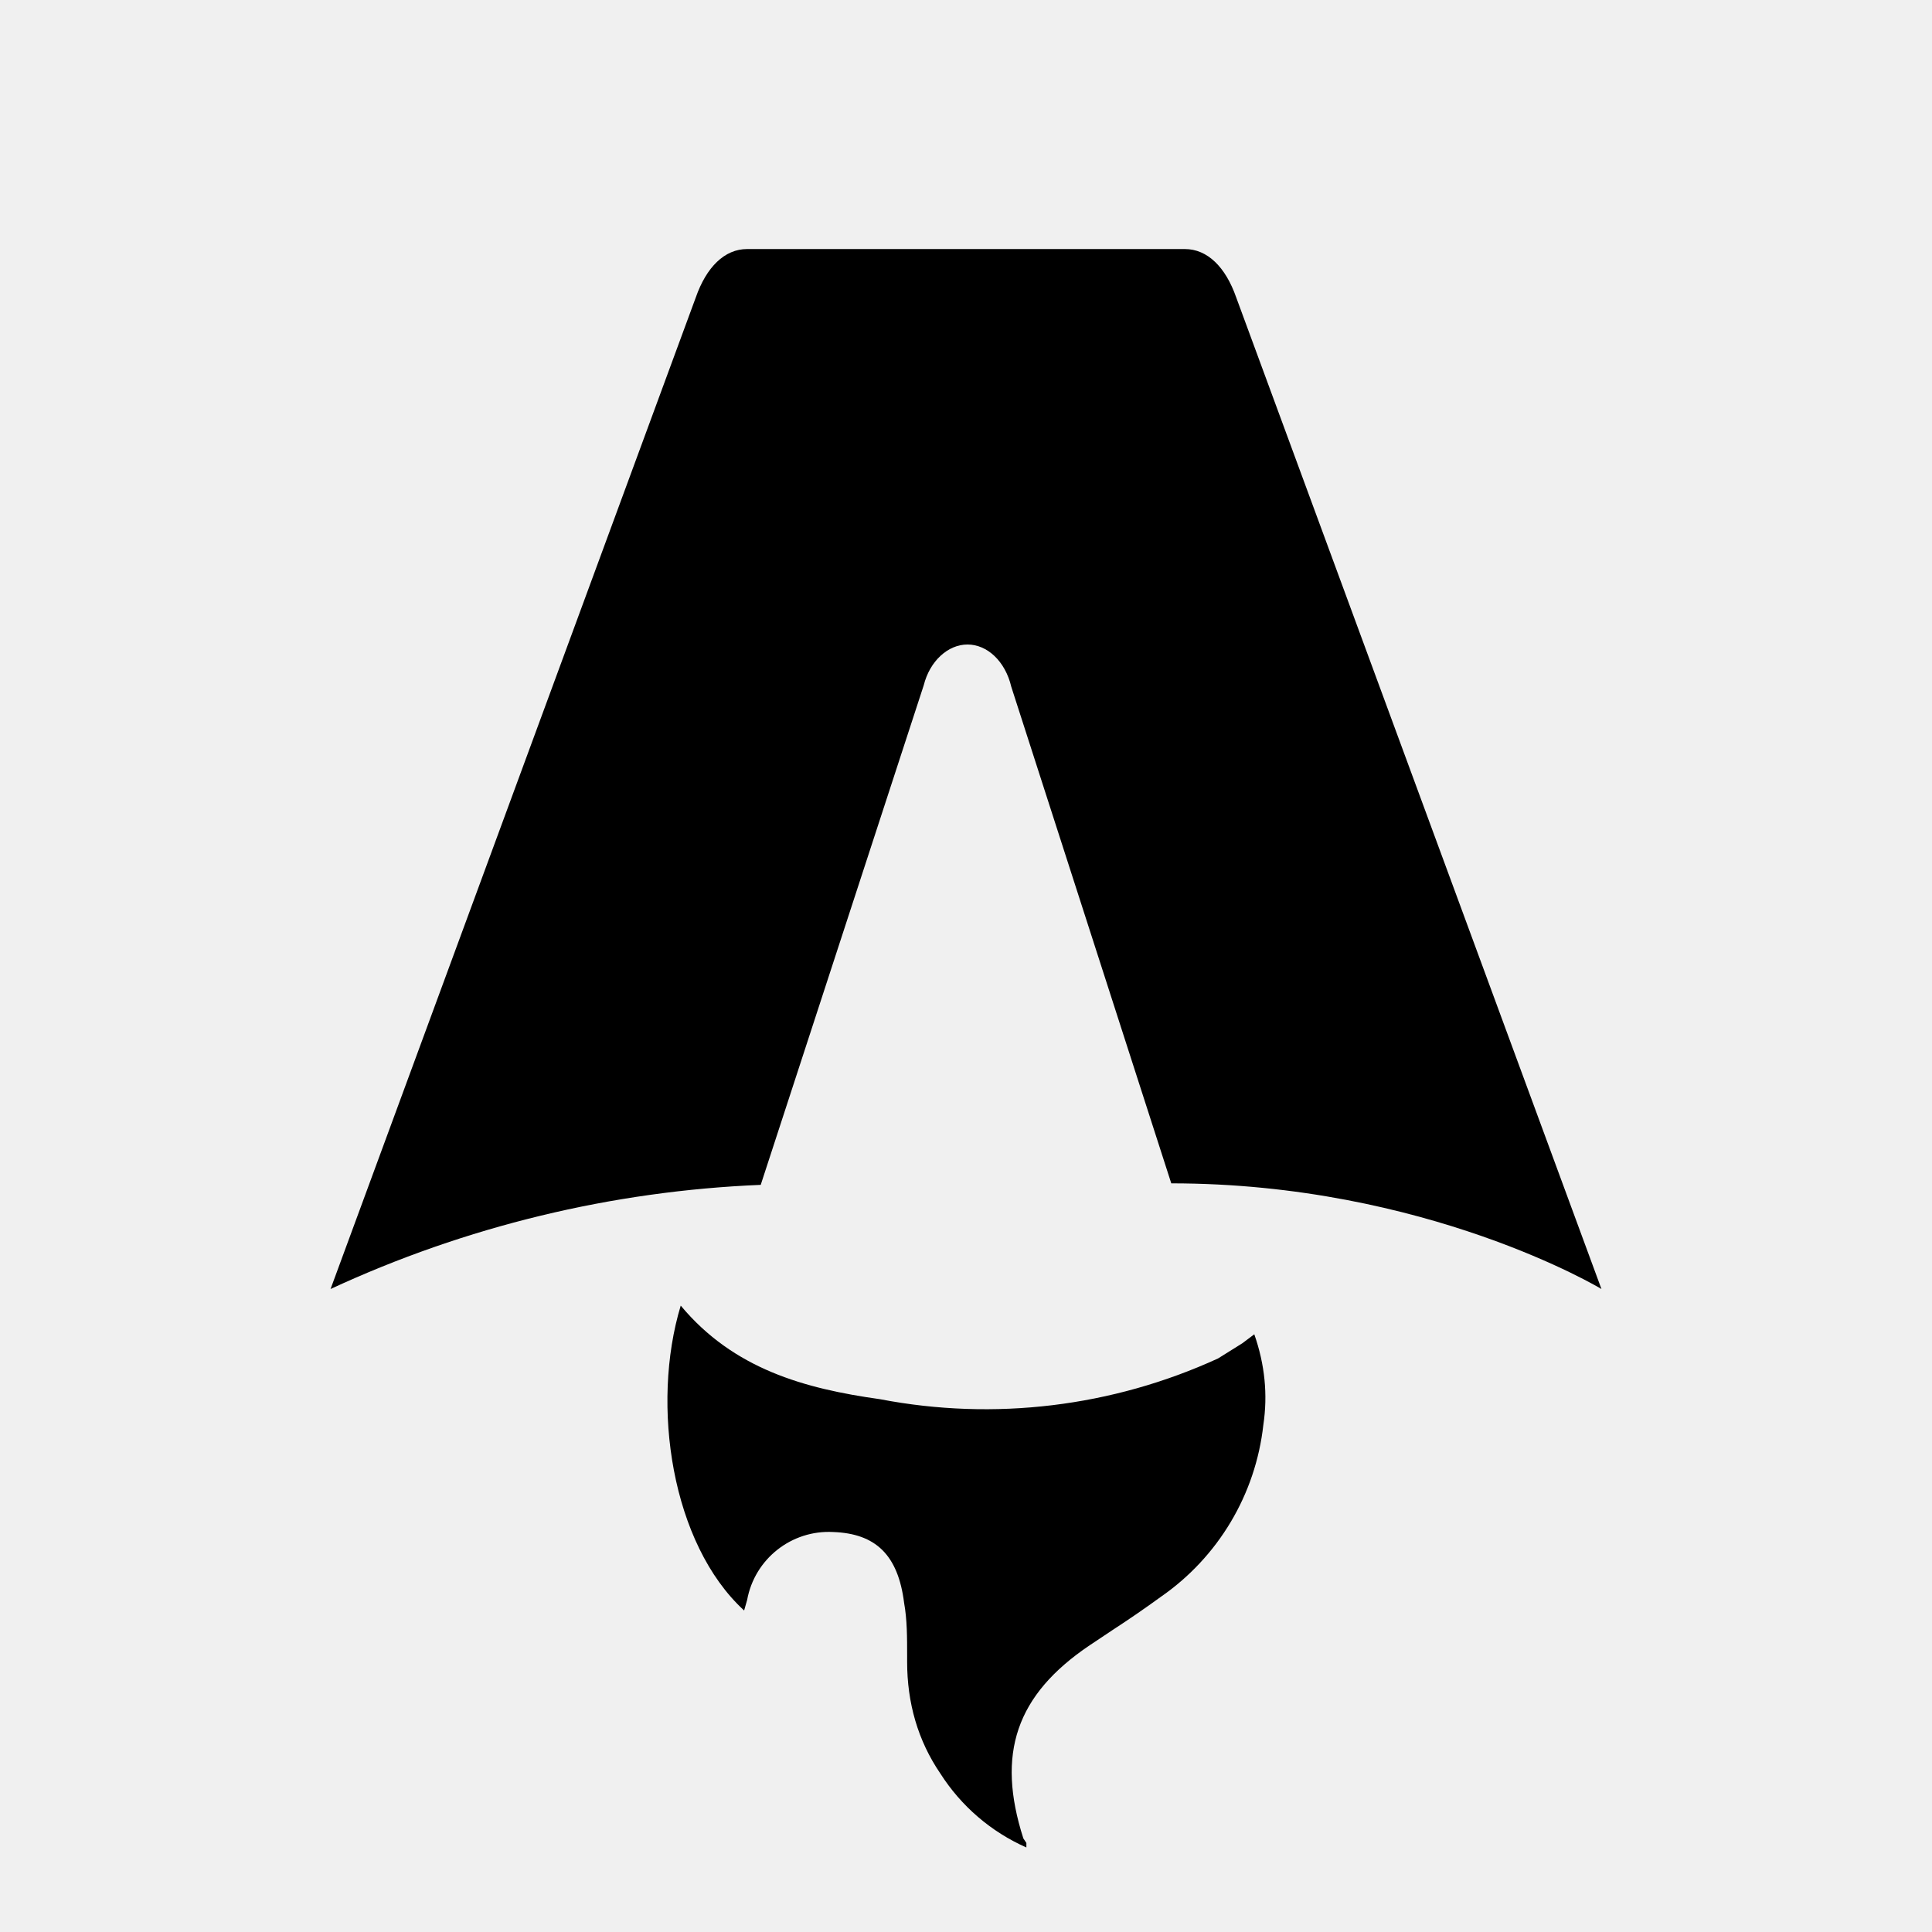
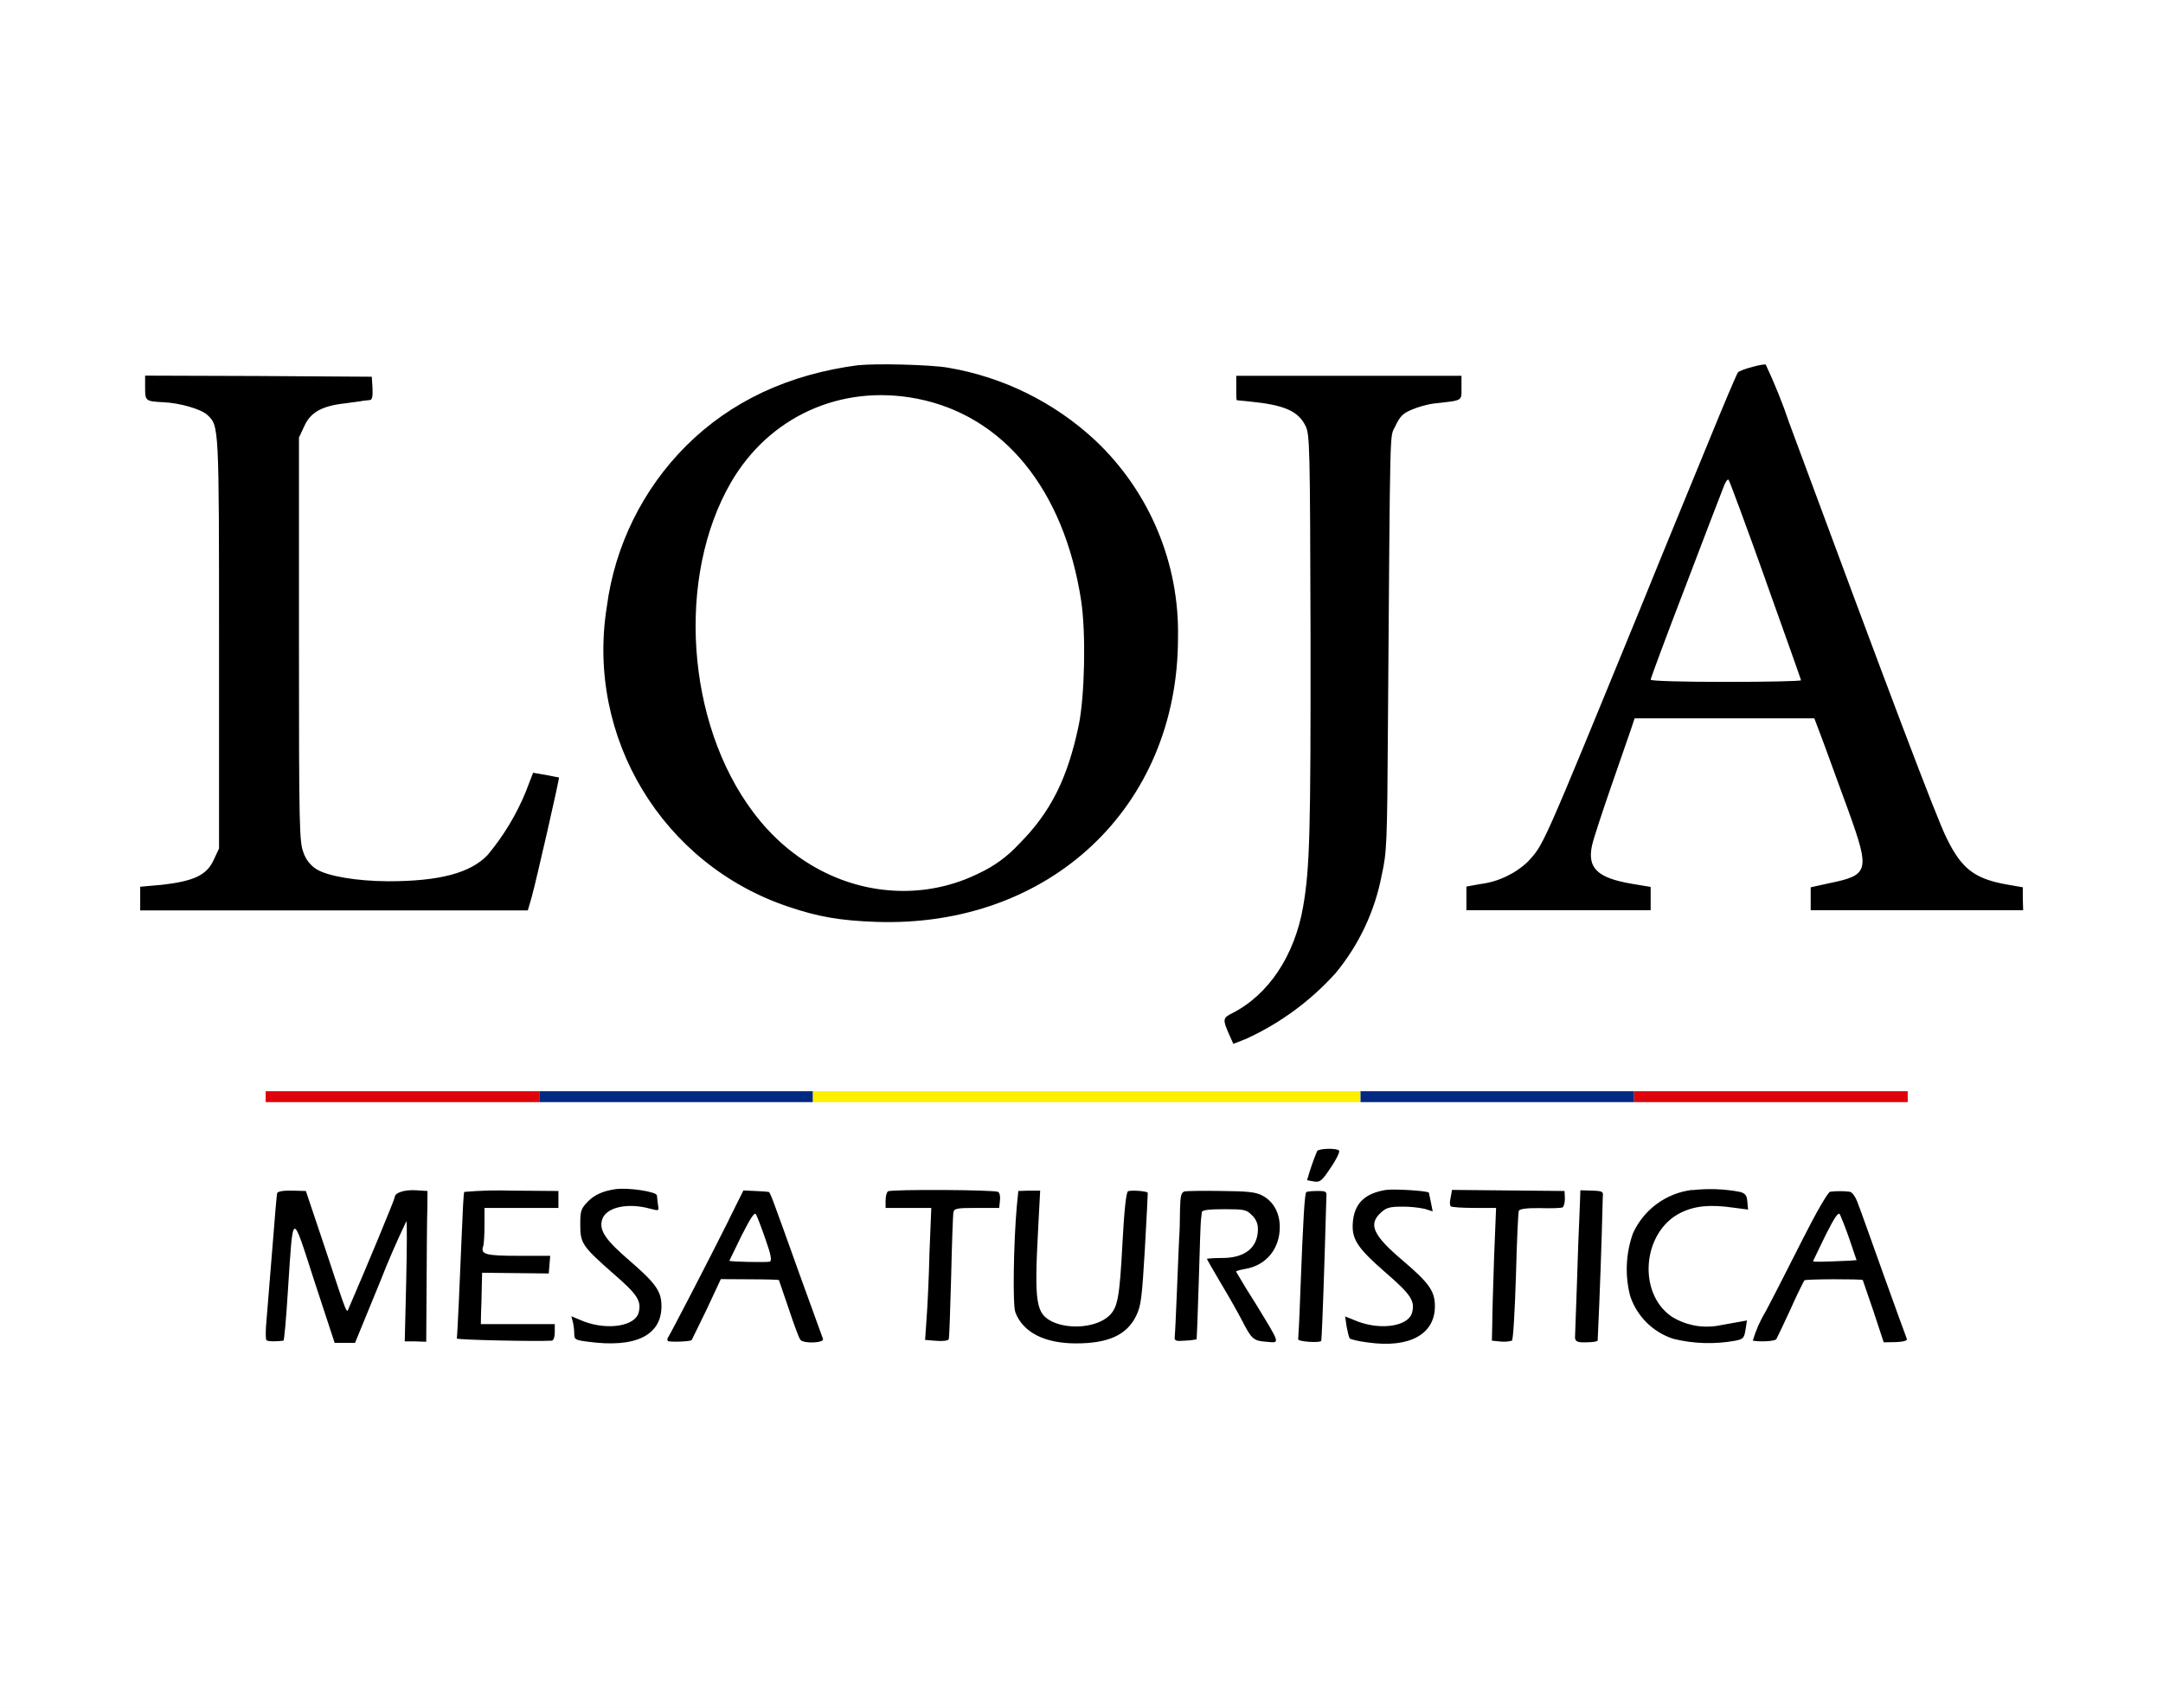
- <svg xmlns="http://www.w3.org/2000/svg" fill="none" viewBox="0 0 128 128">
-   <path d="M50.4 78.5a75.1 75.1 0 0 0-28.5 6.9l24.2-65.7c.7-2 1.9-3.2 3.4-3.2h29c1.5 0 2.7 1.2 3.4 3.2l24.2 65.7s-11.6-7-28.5-7L67 45.5c-.4-1.7-1.6-2.8-2.9-2.8-1.3 0-2.5 1.1-2.9 2.7L50.4 78.5Zm-1.1 28.2Zm-4.2-20.2c-2 6.6-.6 15.8 4.2 20.2a17.5 17.5 0 0 1 .2-.7 5.5 5.5 0 0 1 5.7-4.5c2.8.1 4.3 1.5 4.7 4.7.2 1.1.2 2.3.2 3.5v.4c0 2.7.7 5.2 2.2 7.4a13 13 0 0 0 5.7 4.9v-.3l-.2-.3c-1.8-5.6-.5-9.5 4.4-12.8l1.5-1a73 73 0 0 0 3.2-2.2 16 16 0 0 0 6.8-11.4c.3-2 .1-4-.6-6l-.8.6-1.6 1a37 37 0 0 1-22.4 2.7c-5-.7-9.7-2-13.2-6.2Z" />
-   <style>
-         path { fill: #000; }
-         @media (prefers-color-scheme: dark) {
-             path { fill: #FFF; }
-         }
-     </style>
+ <svg xmlns="http://www.w3.org/2000/svg" fill="none" viewBox="0 0 1188 938">
+   <path fill="#fff" d="M0 0h1188v938H0z" />
+   <path fill="#000" d="M471.8 200.5c-38.7 5-70.4 19.9-95 44.4a153.2 153.2 0 0 0-43.5 88.2A148.9 148.9 0 0 0 433.1 498c16.2 5.5 28.3 7.6 48 8.3 95.3 3.3 165.9-63.1 165.9-156a145 145 0 0 0-45.5-108.5 157.2 157.2 0 0 0-81-39.9c-9.4-1.6-39.6-2.4-48.7-1.3Zm31.6 18.4c47.8 9.2 81 50 90.4 110.9 2.7 17.6 2 52.3-1.3 68.4-6.1 29.3-15.5 48-32.8 65.3a69.7 69.7 0 0 1-22 16.1 93.2 93.2 0 0 1-41.5 9.7c-31.8 0-62-15.8-82.4-43.1-37-49-42.4-129.4-12.3-181.3 21-36.1 60.3-54 101.9-46Zm458.8-17.3c-3.6.9-7 2.2-7.6 2.9-.7.7-8 18-16.4 38.6-8.4 20.5-25 60.7-36.6 89.4-55.8 136.2-53.6 130.9-62.4 140.7a46.5 46.5 0 0 1-26 12.3l-7.8 1.4v13h101.2v-12.8l-10.2-1.7c-19-3.2-24.7-8.6-22-21.1.8-3.6 5.5-17.9 10.3-31.8l11-31.7 2.1-6.3h98.7l5.2 13.8 13.7 37.5c11.7 32.5 11 34.8-10.4 39.2l-10.5 2.3v12.6h116.7l-.2-6.2v-6.4l-9.2-1.6c-17.5-3.2-24.5-8.7-32.7-25.5-5.9-12-31.2-78.9-86.3-227.7a305.7 305.7 0 0 0-13-32.3c-.7-.2-4.2.4-7.6 1.4Zm7.5 117c10.7 29.9 19.5 54.7 19.5 55 0 .5-18.5.9-41.3.9-24 0-41.3-.5-41.3-1.2s8.4-23.4 18.8-50.4c10.3-27 19.7-51.7 21-54.8 1.1-3.2 2.4-5.2 3-4.6.5.5 9.7 25.3 20.3 55Zm-890-105.7c0 7.3.2 7.5 10 8 9 .4 20.6 3.7 24.2 7 6.4 6 6.4 5.3 6.4 125.2V466l-3 6.4c-3.7 8.1-10.7 11.5-28 13.5L77 487v13h212.9l2.2-7.6c2.2-7.8 15.3-65 14.9-65.4l-7.2-1.4-7-1.2-4 10.4a133 133 0 0 1-21 34.8c-9.6 10-26.7 14.4-54.7 14.4-17.2-.1-33.3-2.8-39.4-6.7a17.2 17.2 0 0 1-7-9c-2.3-5.9-2.5-13.2-2.5-117v-111l3-6.4c3.4-7.5 9.7-11 22.5-12.4 4.2-.6 8.7-1.1 9.8-1.4l3.7-.4c1.2-.1 1.6-2 1.4-6.5l-.4-6.3-62.2-.4-62.3-.2v6.5Zm599.3.1c0 3.6 0 6.7.3 6.8l7 .7c19.1 1.9 26.6 5.2 30.7 13.3 2.4 5 2.5 9.7 2.8 115.3.1 108.4-.4 127.7-4.1 149-4.7 26.8-19 48.3-39 58.4-5.1 2.5-5.2 3.5-1.8 11.2l2.5 5.6 7.1-2.8a150 150 0 0 0 49.1-36.1 119.4 119.4 0 0 0 25.3-53.8c2.8-12.7 3-17.1 3.4-82 1.3-173.2.9-157.5 4.1-164.6 2.4-5.2 4.1-7 9-9 3.1-1.4 8.7-3 12.3-3.4 16-1.8 15-1.2 15-8.6v-6.6H679v6.6Zm44.4 419.2a135 135 0 0 0-5.5 16l3.9.7c3.2.5 4.3-.4 9-7.5 3.1-4.4 5.1-8.7 4.7-9.4-1-1.6-11.2-1.3-12.1.2ZM338 653.1c-6.8 1-11.7 3.1-15.4 7.1-3.5 3.6-3.9 5-3.9 12.3 0 10.3 1 11.9 18.2 27 13.2 11.4 15.5 15 13.9 21.3-1.9 7.5-16.8 9.9-30 5l-7-2.9.8 3c.4 1.6.8 4.5.8 6.5 0 3.3.5 3.6 7.7 4.5 25.8 3.5 40.2-3.4 40.2-19.5 0-8.2-3-12.5-17.7-25.2-12.8-11-16.5-16.3-15-22 1.7-7 13.7-9.9 26.4-6.4 5 1.3 5 1.3 4.4-2.1-.2-2-.6-4.3-.6-5.2-.2-2-15.6-4.4-22.8-3.4Zm423.3.4c-11.4 1.8-17.1 7.1-18.2 17-1 9.8 2 14.5 17.8 28.3 14 12.1 16.3 15.6 14.7 22-1.9 7.5-16.7 9.9-29.8 5l-7-2.8.8 5.5c.6 3 1.2 6 1.8 6.6.5.5 4.9 1.6 10 2.2 22.6 3.2 36.7-4.4 36.7-19.9 0-8.2-3-12.6-17.3-24.8-16.7-14.1-19.4-20.1-12.5-26.5 3-2.8 4.9-3.4 11.7-3.4a60 60 0 0 1 12.5 1.2l4.4 1.4-1-5-1.1-5.3c-1-1-18.3-2.1-23.5-1.5Zm168.2 0a41.1 41.1 0 0 0-32.6 23.8 58.6 58.6 0 0 0-1.6 34.3 36.9 36.9 0 0 0 23.8 23.7 81.2 81.2 0 0 0 34.1 1c4.2-.8 4.8-1.5 5.5-6l.8-5.1-5.5 1-11.2 2A36.5 36.5 0 0 1 918 723c-18.9-13.2-15.8-46.7 5.2-57 7.8-3.8 16.1-4.6 29.2-2.7l7.7 1-.4-4.4c-.2-3.4-1.2-4.5-4-5.3a87.9 87.9 0 0 0-26-1Zm-777.3 1.8c-.2.8-1.4 14.4-2.6 30.1l-3.2 39.4c-.6 5.9-.6 11 0 11.3 1 .7 5.3.7 9.3.2.4-.2 1.5-12.3 2.4-27 3-45.2 1.9-44.8 14.6-5.6l11.1 33.8H195l13.7-33.4a489.6 489.6 0 0 1 14.5-33.4c.4 0 .3 14.9-.1 33l-.8 33h5.8l6 .2.2-31.5c.1-17.2.2-35.9.4-41.3l.1-10-6.3-.4c-6.2-.4-11.7 1.3-11.7 3.8 0 1.1-15.3 38-25.1 60.6-1.5 3.3-.3 6.2-13.2-32.7L168 654.1l-7.6-.2c-4.7-.1-7.9.4-8.2 1.4Zm102.8-.7c-.4.4-.9 11-1.4 23.5-1 25-2.4 55.5-2.7 57-.1.8 43.6 1.7 52.2 1.2 1-.2 1.6-2 1.6-4.7v-4.4h-40.6l.1-5.9c.2-3.2.3-9.6.4-14l.2-8.3 18.3.2 18.3.2.4-5 .4-4.7h-17.6c-17.8 0-20.8-.8-19.2-5.3.4-1.1.7-6.2.7-11.4v-9.6h40.6v-9.3l-25.7-.2a217 217 0 0 0-26 .7ZM400.3 670c-12 24-32 62.5-33.3 64.4-.6.8-.6 1.7-.1 2.1 1.3.7 12.1.3 13-.5l8.3-17 7.7-16.5 15.9.1c8.6 0 15.8.2 16 .4l5.4 15.8c2.8 8.4 5.6 16.1 6.4 17 1.7 2.3 13.3 1.8 12.4-.5L439.2 700c-16.1-45-16.2-45.3-17.2-45.4-.4-.1-3.7-.4-7.2-.5l-6.5-.3-8 16.1Zm20.1 10.5c3.1 8.7 3.6 11.9 2.4 12.4-1.6.5-22.2.1-22.2-.5l6.8-14c4.8-9.4 7-12.9 7.8-11.5.6 1 3 7.2 5.2 13.6Zm67.3-26.2c-.8.7-1.3 2.8-1.3 5.1v4h25.1l-1 24.7c-.3 13.6-1.1 29.9-1.6 36.2l-.8 11.6 6.4.5c3.5.3 6.5-.1 6.6-1 .3-.6.8-16 1.3-34 .4-18 1-33.9 1.2-35.3.4-2.4 1.5-2.7 12.8-2.7h12.4l.4-4c.3-2.1-.1-4.3-1-4.8-2-1.2-58.8-1.5-60.5-.3Zm70.8 7.7c-1.8 20-2.4 55-.8 58.8 4.2 11 16.1 17 33.3 17 17.7 0 27.9-4.6 33-15.1 2.7-5.5 3.2-9.7 4.8-36.7 1-16.9 1.6-30.7 1.6-30.9-.4-1-9.7-1.6-10.9-.8-1 .7-2.1 11.2-3 28.5-1.6 30-2.6 35.4-7.4 39.9-6.6 6.2-21.4 7.7-31.1 3.2-9-4.5-10-10-7.8-51.3l1.1-20.7h-6l-6 .2-.8 8Zm92.2-7.7c-2 .6-2.4 2.3-2.6 10.2 0 5.3-.2 12.5-.5 16.2-.1 3.7-.8 16.6-1.2 28.7-.5 12.2-1 23.3-1.2 24.7-.2 2.3.4 2.6 5.7 2.2a43 43 0 0 0 6.3-.7c.1-.1.7-14.3 1.2-31.5s1-32.6 1.2-34l.5-4.4c.2-1.1 3.5-1.6 12.2-1.6 11 0 12.3.2 15.3 3.3a10 10 0 0 1 3.3 7.6c0 10.3-7.2 16-20 15.9-4.4 0-8 .3-8 .5 0 .3 3.6 6.4 7.9 13.8 4.4 7.3 9.4 16.2 11.2 19.7 5.4 10.6 6.5 11.5 13.4 12 7.9.7 8.1 1.8-5.8-21a478.4 478.4 0 0 1-10.7-17.5c0-.4 2.3-1 5-1.5 11.5-1.9 19-11 19-23 0-7.8-3.5-14.1-9.6-17.3-3.5-1.9-8.1-2.4-22.4-2.5-9.8-.2-19 0-20.2.2Zm66.8.4c-.9.7-1.7 12.4-3.4 57.4-.4 12.1-1 22.6-1.1 23.4-.1 1.4 12.4 2.2 12.7.8.2-1.6.9-16.2 1.8-45.5l1-33.4c.3-3-.2-3.3-4.7-3.3-3 0-5.6.2-6.3.6Zm79.3 2.8c-.6 2.3-.6 4.4 0 5 .5.5 6.2.9 12.9.9h12l-1.1 27.4c-.5 15-1 31.4-1 36.5l-.2 9 5 .5a17 17 0 0 0 6-.5c.7-.4 1.6-16.3 2.2-35.3.5-19 1.2-35 1.6-36 .4-1 4-1.6 11.6-1.5 6 .2 11.6 0 12.4-.4.6-.2 1.3-2.4 1.3-4.8l-.2-4.2-30.8-.3-31-.3-.7 4Zm70.9 4.7a2690.6 2690.6 0 0 0-1.6 43.2l-1 28c-.3 3.3.8 4 6.2 3.8 3.4 0 6-.4 6.2-1a3525 3525 0 0 0 2.8-78.8c.4-3 0-3.3-5.9-3.5l-6.4-.2-.3 8.5Zm137.5-7.7c-1.1 0-7.8 11.6-14.7 25.3-7 13.8-16.2 32-20.8 40.6a67.2 67.2 0 0 0-7 15.9c5 .8 12.2.2 12.9-.8.5-.8 4-8.2 7.9-16.6a259 259 0 0 1 7.5-15.7c.7-.8 31.5-.8 32.1-.2l5.9 17.2 5.6 17 6.7-.1c4.2-.2 6.4-.8 6-1.8-.3-.8-6.2-16.8-12.8-35.3-6.7-18.7-13-36.5-14.3-39.7-1.2-3.2-3-5.7-4.3-5.8a46 46 0 0 0-10.7 0Zm10.5 25.8 4 11.8-4.3.3c-14.8.6-19.6.8-19.6.2l6.8-14.1c4.8-9.5 7-13 7.9-11.6.5 1 3 7 5.2 13.4Z" />
+   <path fill="#DF040C" d="M145.9 599.3h150.3v6H145.9zm751.6 0h150.3v6H897.5z" />
+   <path fill="#002983" d="M296.2 599.3h150.3v6H296.2zm451 0h150.3v6H747.2z" />
+   <path fill="#FFF002" d="M446.5 599.3h300.6v6H446.5z" />
</svg>
